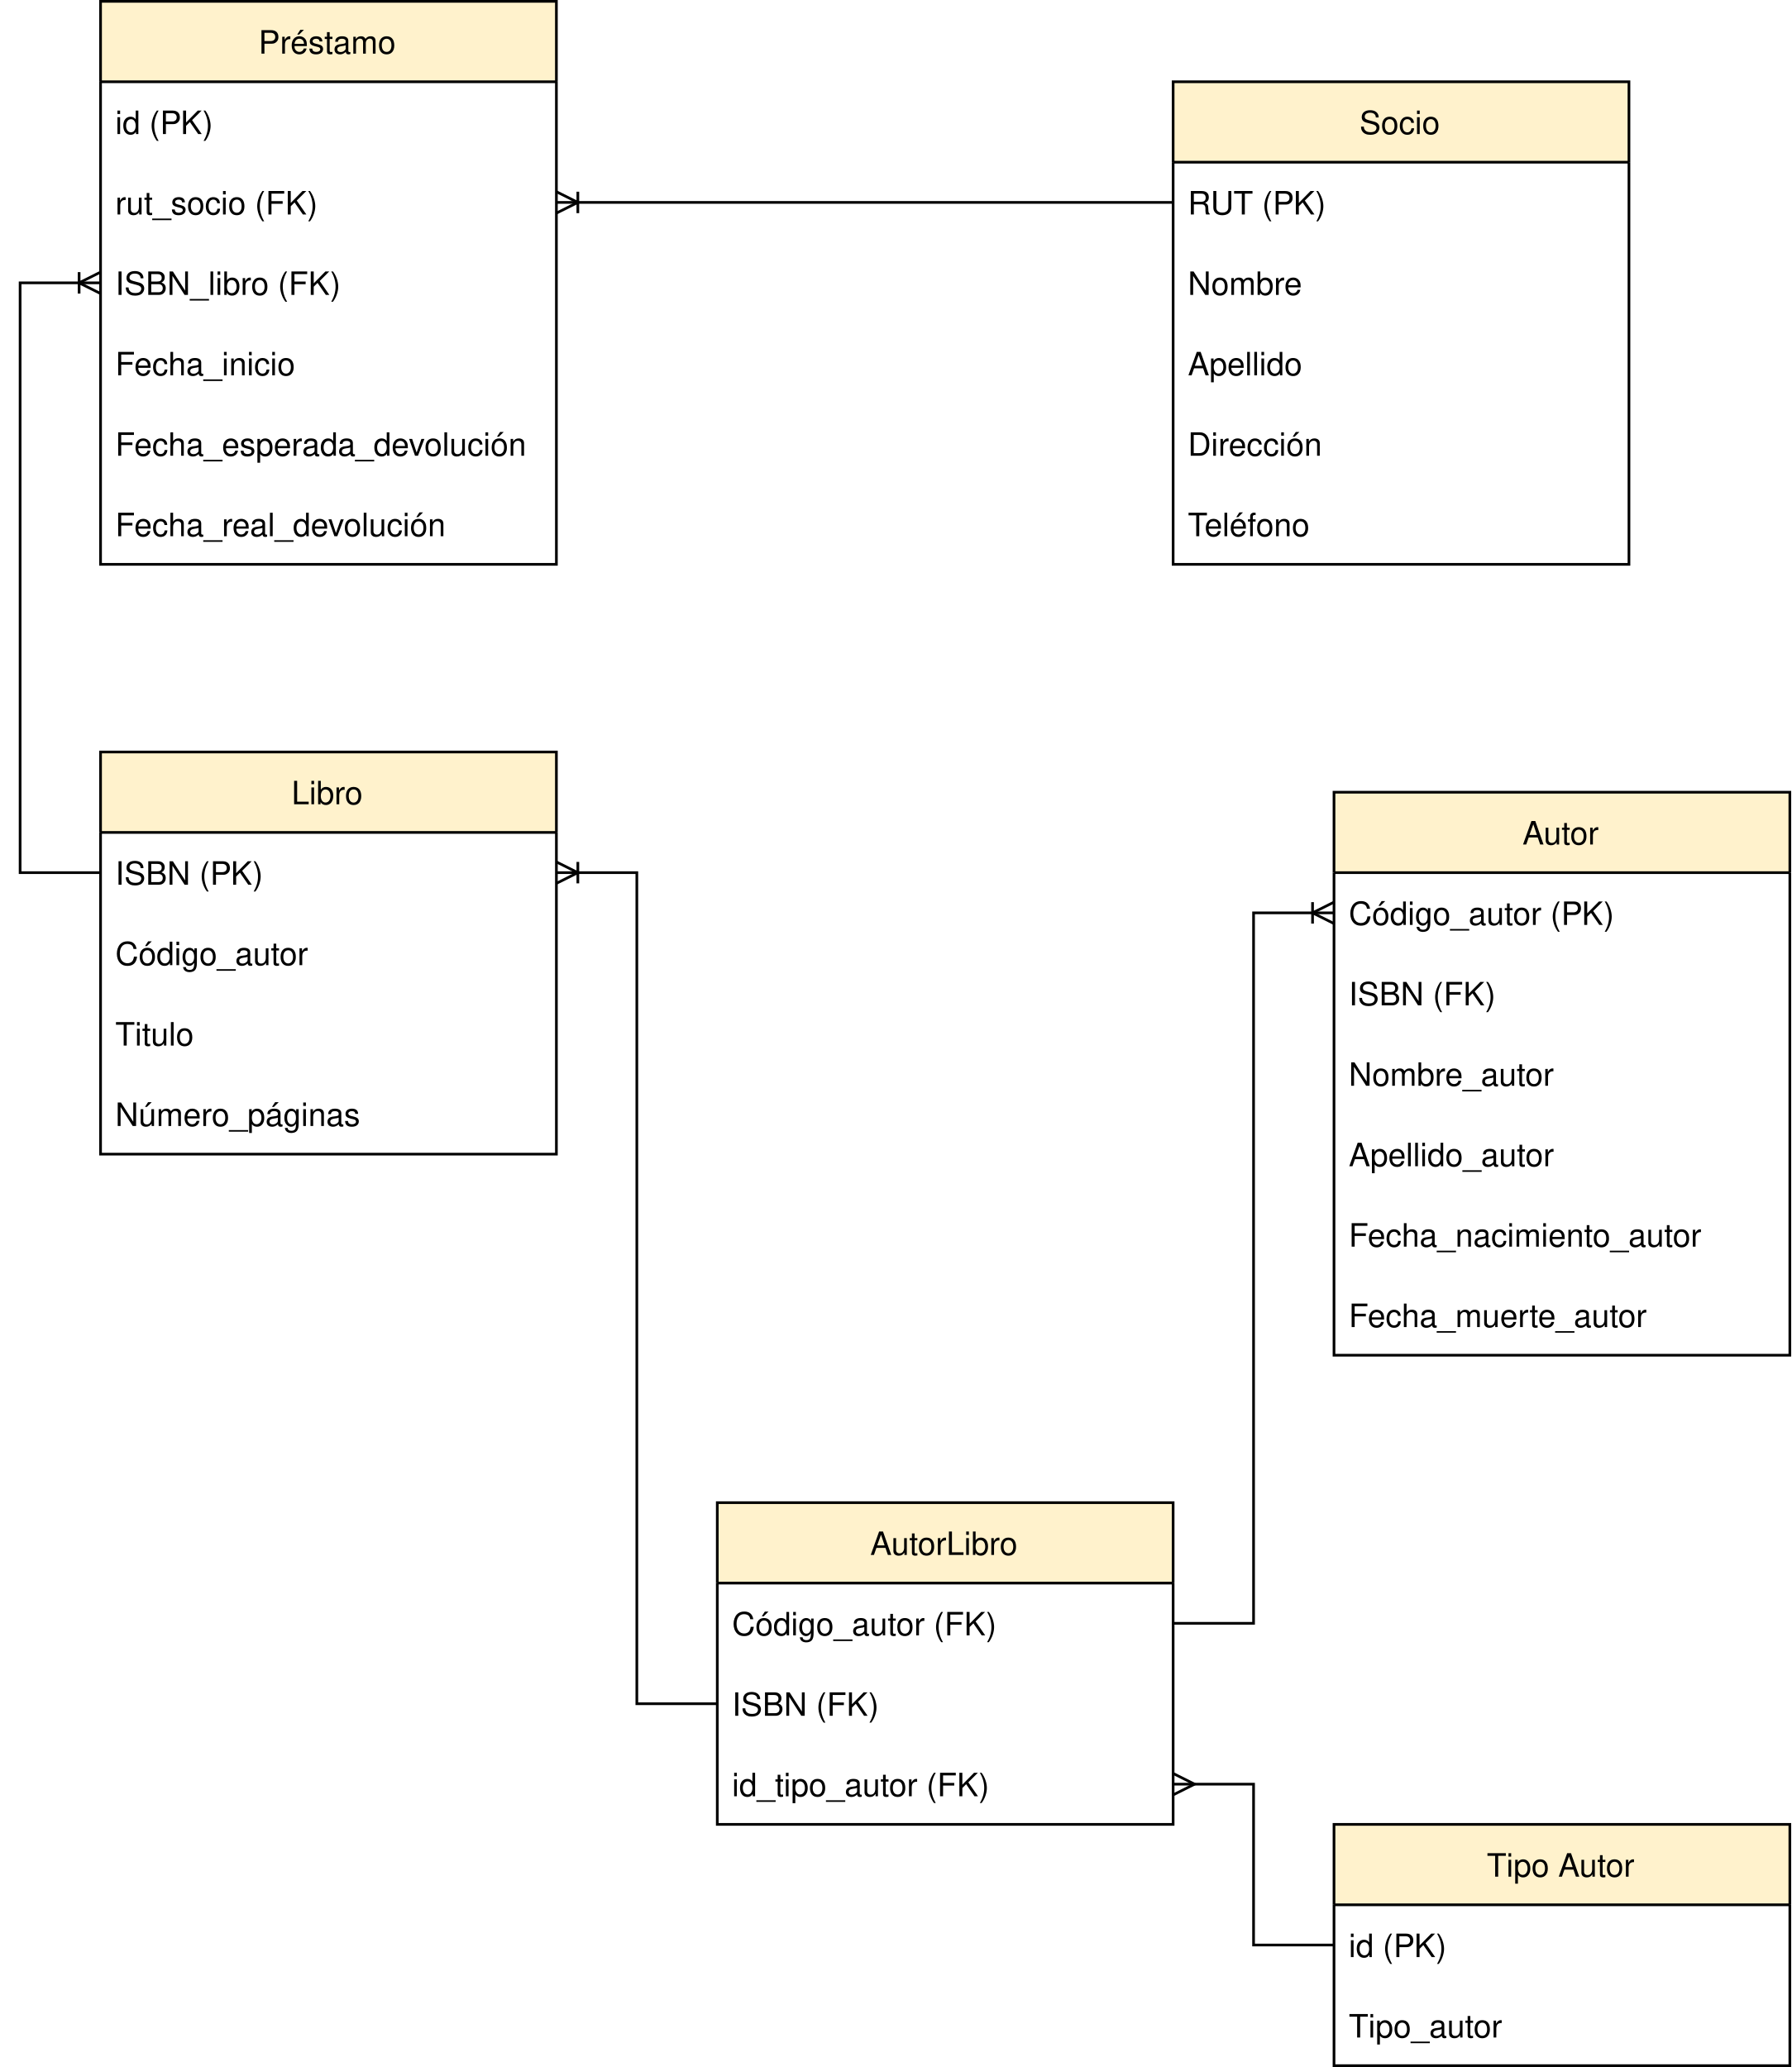
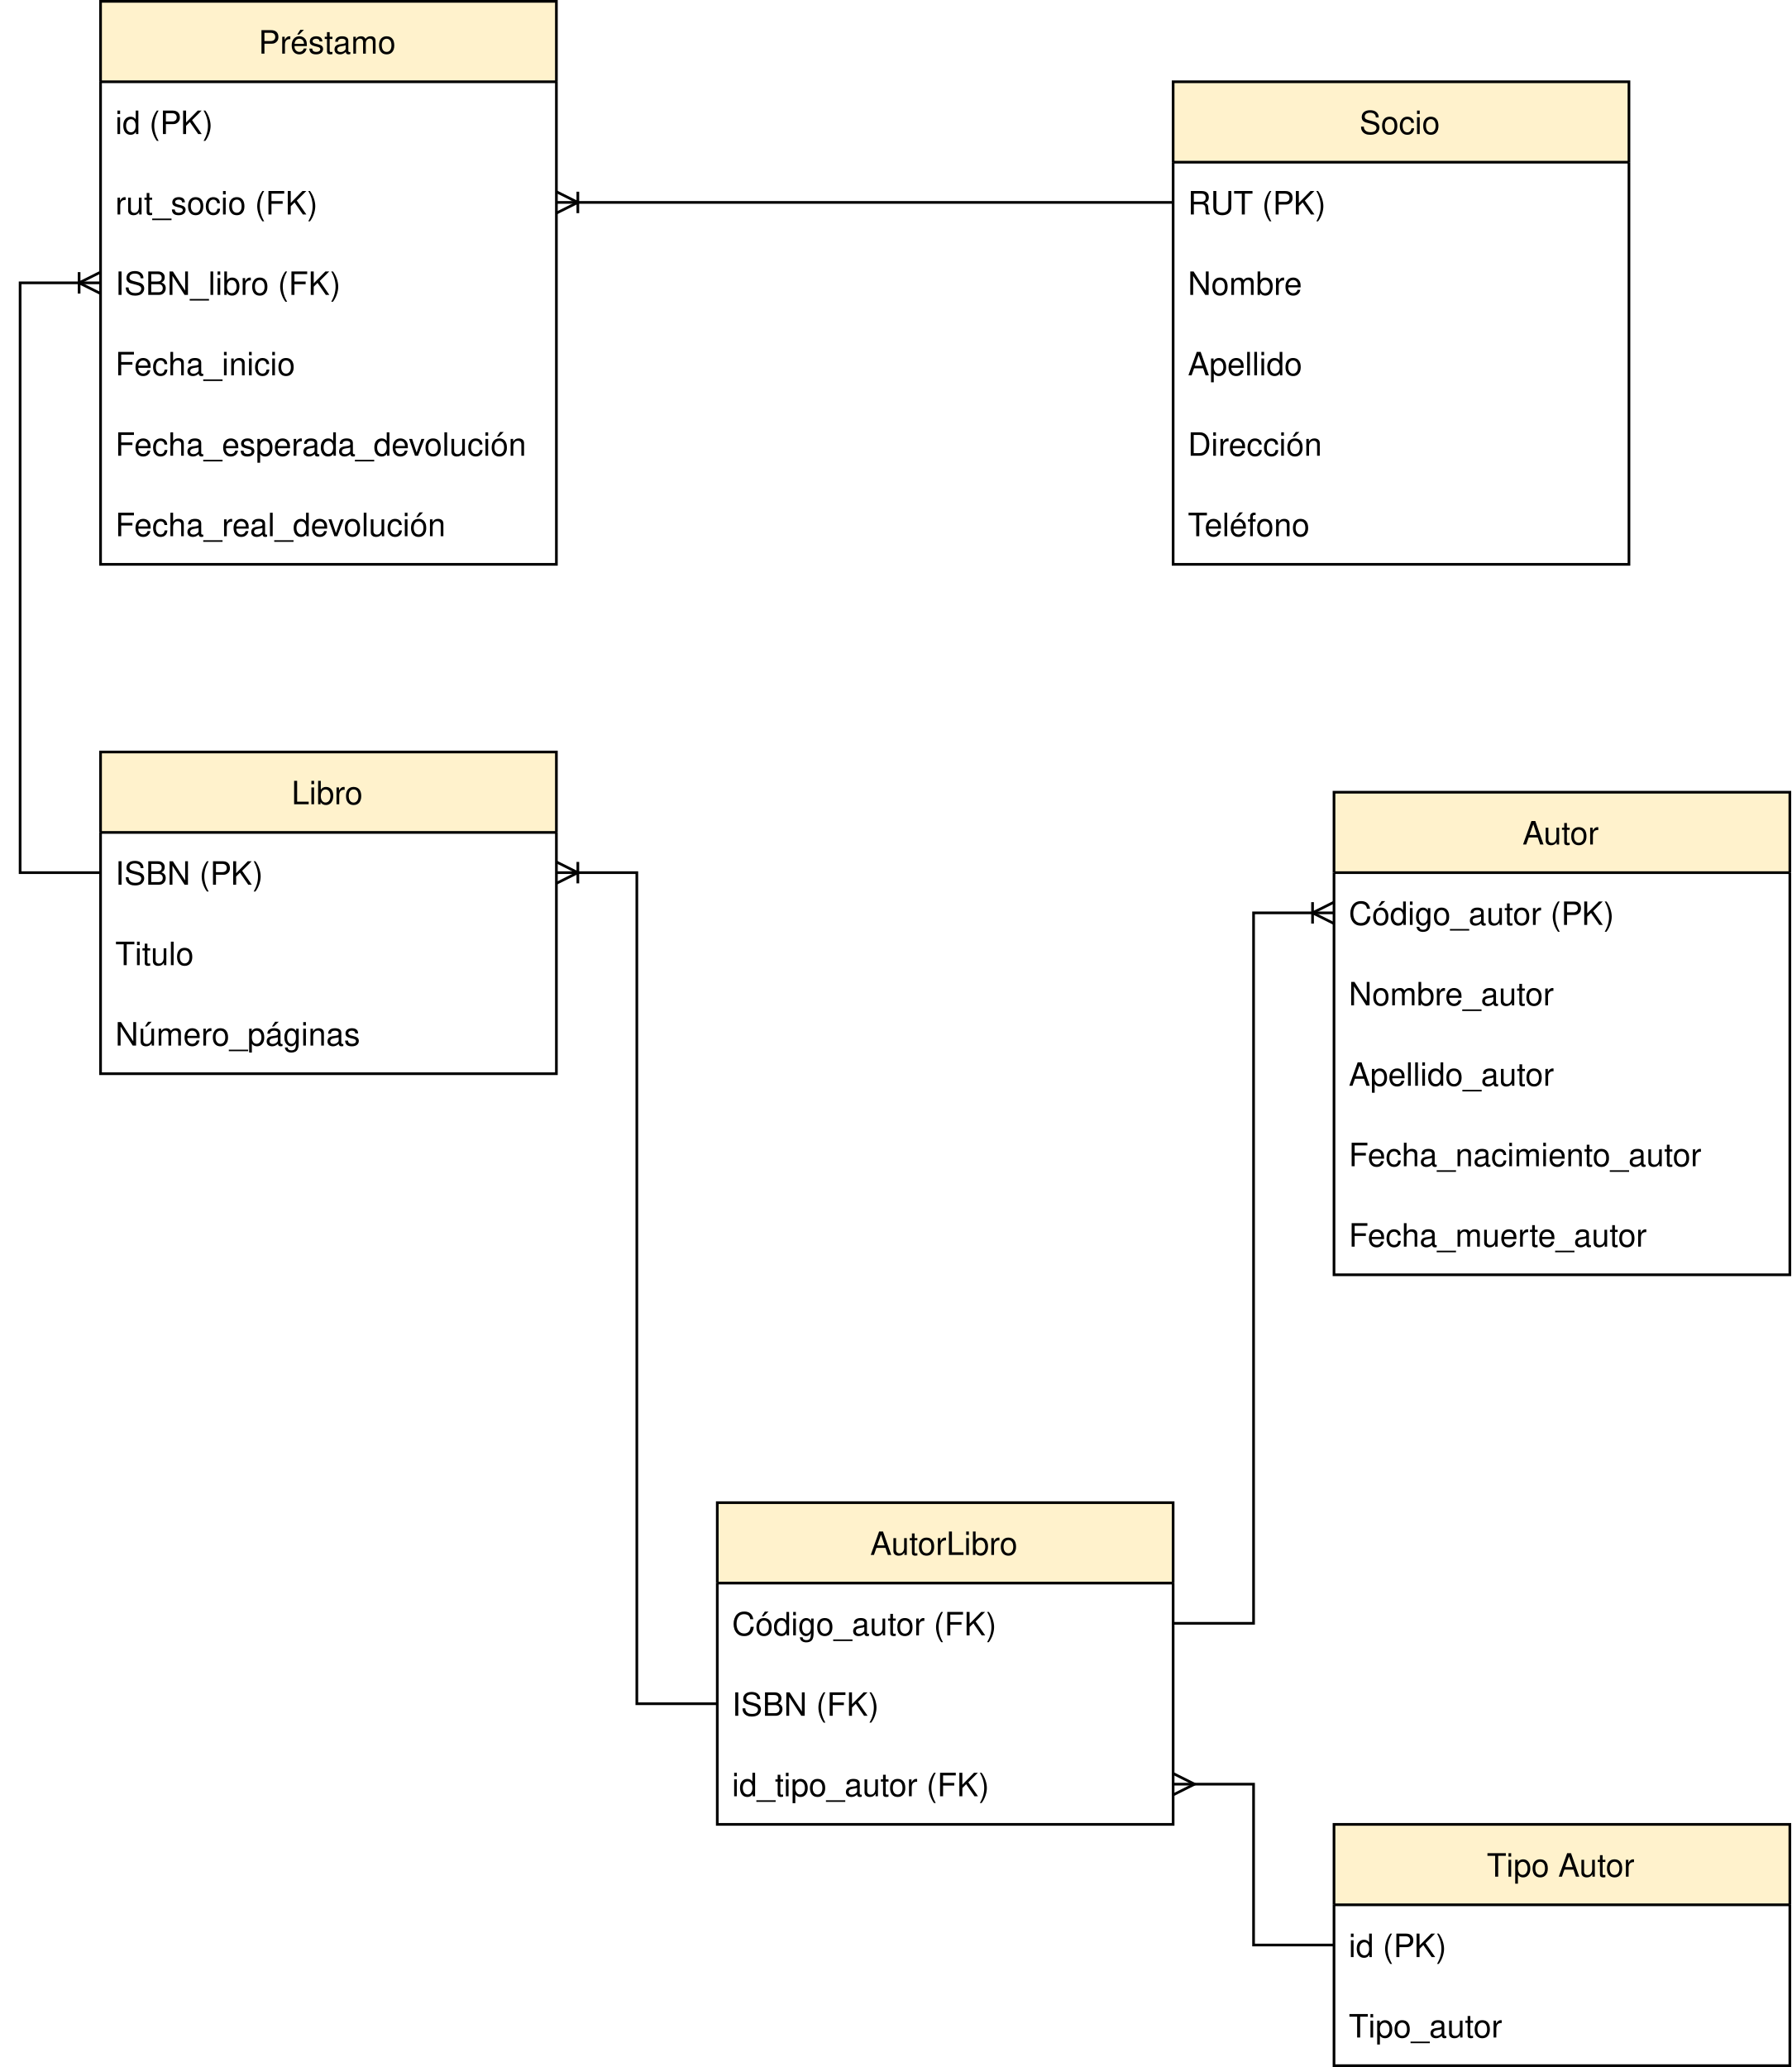
- <svg xmlns="http://www.w3.org/2000/svg" version="1.1" width="668px" height="771px" viewBox="-0.5 -0.5 668 771" content="&lt;mxfile host=&quot;app.diagrams.net&quot; modified=&quot;2022-03-11T01:37:59.929Z&quot; agent=&quot;5.0 (Windows NT 10.0; Win64; x64) AppleWebKit/537.36 (KHTML, like Gecko) Chrome/99.0.484.51 Safari/537.36&quot; etag=&quot;sdpvurZ4Fi4K7LZYhw0E&quot; version=&quot;17.1.1&quot; type=&quot;github&quot;&gt;&lt;diagram name=&quot;Biblioteca 1.2.3&quot; id=&quot;5uVEhYbLvPN3lr_-HyxT&quot;&gt;7Vxbb6M4FP41kXYfZhUg5PKYSzMz2rbqNlnt9ClywQneMThyTJPMr18DNjcnLW2hpCtLlQYfjo19vs/4XJh0rKl/+ErB1rshLsQds+seOtasY5pGrzfi/0SSYyLpWf1EsKHIFUqZYIF+QSHsCmmIXLgrKDJCMEPbotAhQQAdVpABSsm+qLYmuPjULdhARbBwAFal/yCXeYl0aA4y+TeINp58stEXC/aBVBYr2XnAJfucyLrqWFNKCEuu/MMU4sh4qV2uhvv1Qzj0/vrXvg1urz04Rl+Sweav6ZIugcKA1Tu0mQz9BHAo7HVHO1OrMx7tGPCJWDg7Smvu9sjHIOCtyZoEbCHudHnb8RB2r8GRhNEceXfnp2xNPELRL64PML9lcAG/TZkgi9UtaCyinmJMCndc504u3CiJbsChoHgNdkzOhmAMtjv0GM8v6ugDukHBhDBGfKG0RhhPCSY0Xpw1n8/N6ZTLK9pb4PIEKYOHHNuE/b9C4kNGj1xF3pVUEntpKJr7jJjGQMi8HCnTzQTEZtikQ2eA8wuB+SvwtxT8ubrZ/e3uz98V7PkiWQwdJT+hNFtAEjLkLClEAKNNwJsYrqNukZUQ35ZjIfaR60YjT3Zb4KBgcx2rzXqZ5F4YIBIR3n2N493n8Y6QjzDZEhSw2CD2hP9xE027f9gdm891yttG1uZ/kTplUxLw6QMUwwo5W/YwYsyEEgYYeEy5XJEAZmUCCMCtioBbTeHdU/CmIVvtiINIBPtcw94E7P22YbcV2L8vJrcrjB6pxr053Edt495XcJ9DxwMrFKB4x2vI64Y8PeJbw3xwBnO420IKXLBy4RPBoYMiP29iBZoFDbDAbpsFwzMsoBBgzYAPYEBV374xBowUBizIqZe+DuneE9LZpZDOMCrinhKkduDlDHLI3/+91FFdVQ6MKnPgUqI6w1AQvyX+I4Ua7frRbj2YM9Sk3XjL+yFXe/QN4N16EGeoSboZotDR/luDqLcfxxlqrm4JcZKc546a3utNoN563GaoqbrrJEun3fYa3fZyJcaqeqqnDKkfeTVZFyVptd9emQR2ZRZcjOOuJuumyaHuog1ZgZBxDDXy9SPfvhOvJuiWiIVYH+tNwN2+D69m427jjT72ISWrbezWGfxU5E/WBKifAO2783ICOQYoSEN3A6Ujxy2A2PEeYsAQCa6yO4m7lzhshhk5bMyXzhwM3HH0zRRvXt1zOizJDQiOsaHDwIWuMDM8IPYjd/0QXXPIktbskLs1O8pGwK3wI30Ob+R6Rc2sW9w6vhJSYQwSUgc+pyfMyL3WDXxuQBE9RSZ9liB5QnRPOXxSSGMonvKjnaaJeMZdtE1yiWKj6HGa5fxvsnTRKyObMpA1LA6UUlsOlJhGGShmbbrwdxBZTTYqRG6Zot3XUTS/7fjLyiMbEgCc33J1k7hfkcT2pZG4FDW9lcNm1y5uhn41DnPmgGNOTRxFZ+c7Ks63Jx57bloldWNYUOcXyfPr3U4nsrkn3X4d8L+rTld6a1oDu5pD0Ny3l6aa1z0R/Onovxoj0n30eaJ/U83wyoyP/iCvGcxbj/tNNb+blGp1sqcx0FuP/k01tSsrthr2xmC/gJj/3LeYATe6j/iCNf4N4t96Mc889xWmH0ar0Ng3h33rn1+aasY3jut0Nbf+4M4q5SX6varV3HLurL7/WKeme08Gd9rRr/QC+HzfZFpqmlQHd81i3npwZ6m5POSuGNrqDd84+K0HeZaazlOA/ugCn9FpvnryukP9xdqIxOfF2ohMn15McST9hky+jt5aHemVBrLLAzVc4bPUvGTrTP6EpWrpAbzIZFkO/P8x2Sp9ZtmrWOd7A5NtNAsDgldO9/v6G909rMLg8YvqhC/5YcwlusTWfIltUNUfG9VwJJ+EX3XB9a+bnCTAs5vnImOukzNWPbBlzvfWgNcN+EcGXCdn/OGOiv95fZTnIH/RRZGR7cW4KL1B8bAZvtlFsUqnVm3ONm9mPw6XqGc/sWdd/Qc=&lt;/diagram&gt;&lt;/mxfile&gt;" resource="https://app.diagrams.net/#HKarQuis%2FM5---Prueba%2Fmain%2FBiblioteca1-2-3.drawio.svg">
+ <svg xmlns="http://www.w3.org/2000/svg" version="1.1" width="668px" height="771px" viewBox="-0.5 -0.5 668 771" content="&lt;mxfile host=&quot;app.diagrams.net&quot; modified=&quot;2022-03-11T01:55:58.890Z&quot; agent=&quot;5.0 (Windows NT 10.0; Win64; x64) AppleWebKit/537.36 (KHTML, like Gecko) Chrome/99.0.484.51 Safari/537.36&quot; etag=&quot;dd18EvNEdI2Ru12JjLGu&quot; version=&quot;17.1.1&quot; type=&quot;github&quot;&gt;&lt;diagram name=&quot;Biblioteca 1.2.3&quot; id=&quot;5uVEhYbLvPN3lr_-HyxT&quot;&gt;7Vxbb+I4FP41SLsPsyIJ4fLIpcyMtlN1C6udPiGXGPCOEyPjtDC/fk8SOyQYSugkDV1ZqtT45Nixz/c55+KIhjP0t585Wq++MQ/Tht30tg1n1LBtq9Xqwb9IskskLaedCJaceFJpL5iQn1gKm1IaEg9vcoqCMSrIOi+csyDAc5GTIc7ZS15twWj+qWu0xJpgMkdUl/5DPLFKpF27s5d/wWS5Uk+22nLBPlLKciWbFfLYS0bk3DScIWdMJFf+dohpZLzULjfdl8Vj2F399a97F9zdrnCffEoGG1/SJV0Cx4Eod2g7GfoZ0VDa6543hk6j39sI5DO5cLFT1ty8EJ+iAFqDBQvERN5pQnu+ItS7RTsWRnOE7vMfqjVYMU5+gj6icMsCAdzmQpLFaeY0JlFPOSbHG9C5Vwu3DkTf0DaneIs2Qs2GUYrWG/IUzy/q6CO+JMGACcF8qbQglA4ZZTxenDMej+3hEOQF7S1xecZc4G2GbdL+nzHzseA7UFF3FZXkXurK5suemFZHylYZUqabCcnNsEyH3gMOFxLzC/B3NPxB3W7+dv/n7xr2sEgRQ8fZD6zMFrCEDBlLShGiZBlAk+JF1C2yEoFt2Zdin3heNPJgs0ZzEixvY7VRay95kAaIRAy6L2i8+1bQEcMIgzUjgYgN4g7gD0w0bP7hNlyY6xDa1r4Nf5E6F0MWwPQRiWHFwJYXHDFmwJlAAj2lXC5IALswASTgTkHAnarwbml481DMNmxOWAT72MBeBeztumF3Ndi/TgZ3M0qeuMG9Otx7dePe1nAf4/kKzUhA4h1vIC8b8tTF14Z55wTmeLPGHHlo5uFnRsM5ieK8gRMYFlTAArduFnRPsIBjRA0D3oEBRWP7yhjQ0xgwYcde+ial+5WUzj1I6SyrIO4pQUoHXs0gg/zD31OT1RXlQK8wB64lq7MsDfE75j9xbNAuH+3akzlLL9r119CPeCairwDv2pM4Sy/SjQjHcxO/VYh6/XmcpdfqppgmxXkI1MxerwL12vM2Sy/V3SZVOhO2lxi2H57EOEW9etqxfOT1Yl1UpDVxe2ESuIVZcDWBu16mmRIRUvNyrwLu+iN3vSZzF8dwfR9zNlvHzt2CdyM82RCgfALUHsor55EhgAY09pZYeXMwABG7B0yRICy42d9JfH7itSEfBK8tfOXRceD1ow9noHnzAGyYsm8o2MV2DgMPe9LKeEvE98z1Y3QNiCWt0TZza7RTjQCs8D19DjQyvaLmvlvc2l2IqDQGC/kcv6YnzQihyxK/NqAMoSOTvsqPLCGax7y+EvIYiufsaMdpIp9xH+2STLXQyocd9mERMFm67LUnmzaQ080PpIUliWm0gWLWpgv/BSLrFSeNyDVTtHkZRbPbDt5VK7ZkAaLZLVc2idsFSexeG4kPQue3cthuuvnN0C7GYWAO2mXUpCc6Od9efr4t+dhT0zpQt7o5dbhInl/udjpS0gsF+HOT9Z3faRcc1hy8NZ2OWywgqO6wxtaLe8OkrOeRJZuhhAUmBSzGiHQffZwU0NYLPsnZjcLegF466LUngrZe61FHOAb2ymCvP/079W1WADb3CazXwF8d/PUf6dinvsryw2gVBvvqsK/9YMfWa39xiG9Od8qP852DFLXdqv10R/HqXJxvvsQv9AL4eN9oOXrFTB3vGcyrwbz2MN/RyzrEmwmyNhu+cvBrD/YdvbKjAf3eZz3WOxTSL3PqZ8vkCp+zZXJVSbuaOnn6TYl6Hb21UN46GMg9HKjiwx5H/xKtdiZ/wFNLFQGcZbI6Gfr/Mdk5+OyqVfDI5w1MdskoDBidzZtfF1/45nEWBk+f9CB8Cs4YJOa0pfrTlk7ReKxXgks+Cr8egptfOzhKgFc3z1XmXEdnrEdg00zsbQAvG/D3TLiOzvjdAxX/48Yor0F+NkRRme3VhCitTt7ZdN8cojgHXqu0YBua+x+LStT3P7nl3PwH&lt;/diagram&gt;&lt;/mxfile&gt;" resource="https://app.diagrams.net/#HKarQuis%2FM5---Prueba%2Fmain%2FBiblioteca1-2-3.drawio.svg">
  <defs>
    <clipPath id="mx-clip-41-30-162-30-0">
      <rect x="41" y="30" width="162" height="30" />
    </clipPath>
    <clipPath id="mx-clip-41-60-162-30-0">
      <rect x="41" y="60" width="162" height="30" />
    </clipPath>
    <clipPath id="mx-clip-41-90-162-30-0">
      <rect x="41" y="90" width="162" height="30" />
    </clipPath>
    <clipPath id="mx-clip-41-120-162-30-0">
      <rect x="41" y="120" width="162" height="30" />
    </clipPath>
    <clipPath id="mx-clip-41-150-162-30-0">
      <rect x="41" y="150" width="162" height="30" />
    </clipPath>
    <clipPath id="mx-clip-41-180-162-30-0">
      <rect x="41" y="180" width="162" height="30" />
    </clipPath>
    <clipPath id="mx-clip-441-60-162-30-0">
      <rect x="441" y="60" width="162" height="30" />
    </clipPath>
    <clipPath id="mx-clip-441-90-162-30-0">
      <rect x="441" y="90" width="162" height="30" />
    </clipPath>
    <clipPath id="mx-clip-441-120-162-30-0">
      <rect x="441" y="120" width="162" height="30" />
    </clipPath>
    <clipPath id="mx-clip-441-150-162-30-0">
      <rect x="441" y="150" width="162" height="30" />
    </clipPath>
    <clipPath id="mx-clip-441-180-162-30-0">
      <rect x="441" y="180" width="162" height="30" />
    </clipPath>
    <clipPath id="mx-clip-41-310-162-30-0">
      <rect x="41" y="310" width="162" height="30" />
    </clipPath>
    <clipPath id="mx-clip-41-340-162-30-0">
      <rect x="41" y="340" width="162" height="30" />
    </clipPath>
    <clipPath id="mx-clip-41-370-162-30-0">
      <rect x="41" y="370" width="162" height="30" />
    </clipPath>
-     <clipPath id="mx-clip-41-400-162-30-0">
-       <rect x="41" y="400" width="162" height="30" />
-     </clipPath>
    <clipPath id="mx-clip-501-325-162-30-0">
      <rect x="501" y="325" width="162" height="30" />
    </clipPath>
    <clipPath id="mx-clip-501-355-162-30-0">
      <rect x="501" y="355" width="162" height="30" />
    </clipPath>
    <clipPath id="mx-clip-501-385-162-30-0">
      <rect x="501" y="385" width="162" height="30" />
    </clipPath>
    <clipPath id="mx-clip-501-415-162-30-0">
      <rect x="501" y="415" width="162" height="30" />
    </clipPath>
    <clipPath id="mx-clip-501-445-162-30-0">
      <rect x="501" y="445" width="162" height="30" />
-     </clipPath>
-     <clipPath id="mx-clip-501-475-162-30-0">
-       <rect x="501" y="475" width="162" height="30" />
    </clipPath>
    <clipPath id="mx-clip-271-590-162-30-0">
      <rect x="271" y="590" width="162" height="30" />
    </clipPath>
    <clipPath id="mx-clip-271-620-162-30-0">
      <rect x="271" y="620" width="162" height="30" />
    </clipPath>
    <clipPath id="mx-clip-271-650-162-30-0">
      <rect x="271" y="650" width="162" height="30" />
    </clipPath>
    <clipPath id="mx-clip-501-710-162-30-0">
      <rect x="501" y="710" width="162" height="30" />
    </clipPath>
    <clipPath id="mx-clip-501-740-162-30-0">
      <rect x="501" y="740" width="162" height="30" />
    </clipPath>
  </defs>
  <g>
    <path d="M 37 30 L 37 0 L 207 0 L 207 30" fill="#fff2cc" stroke="rgb(0, 0, 0)" stroke-miterlimit="10" pointer-events="all" />
    <path d="M 37 30 L 37 210 L 207 210 L 207 30" fill="none" stroke="rgb(0, 0, 0)" stroke-miterlimit="10" pointer-events="none" />
    <path d="M 37 30 L 207 30" fill="none" stroke="rgb(0, 0, 0)" stroke-miterlimit="10" pointer-events="none" />
    <g fill="rgb(0, 0, 0)" font-family="Helvetica" pointer-events="none" text-anchor="middle" font-size="12px">
      <text x="121.5" y="19.5">Préstamo</text>
    </g>
    <g fill="rgb(0, 0, 0)" font-family="Helvetica" pointer-events="none" clip-path="url(#mx-clip-41-30-162-30-0)" font-size="12px">
      <text x="42.5" y="49.5">id (PK)</text>
    </g>
    <g fill="rgb(0, 0, 0)" font-family="Helvetica" pointer-events="none" clip-path="url(#mx-clip-41-60-162-30-0)" font-size="12px">
      <text x="42.5" y="79.5">rut_socio (FK)</text>
    </g>
    <g fill="rgb(0, 0, 0)" font-family="Helvetica" pointer-events="none" clip-path="url(#mx-clip-41-90-162-30-0)" font-size="12px">
      <text x="42.5" y="109.5">ISBN_libro (FK)</text>
    </g>
    <g fill="rgb(0, 0, 0)" font-family="Helvetica" pointer-events="none" clip-path="url(#mx-clip-41-120-162-30-0)" font-size="12px">
      <text x="42.5" y="139.5">Fecha_inicio</text>
    </g>
    <g fill="rgb(0, 0, 0)" font-family="Helvetica" pointer-events="none" clip-path="url(#mx-clip-41-150-162-30-0)" font-size="12px">
      <text x="42.5" y="169.5">Fecha_esperada_devolución</text>
    </g>
    <g fill="rgb(0, 0, 0)" font-family="Helvetica" pointer-events="none" clip-path="url(#mx-clip-41-180-162-30-0)" font-size="12px">
      <text x="42.5" y="199.5">Fecha_real_devolución</text>
    </g>
    <path d="M 437 60 L 437 30 L 607 30 L 607 60" fill="#fff2cc" stroke="rgb(0, 0, 0)" stroke-miterlimit="10" pointer-events="none" />
    <path d="M 437 60 L 437 210 L 607 210 L 607 60" fill="none" stroke="rgb(0, 0, 0)" stroke-miterlimit="10" pointer-events="none" />
    <path d="M 437 60 L 607 60" fill="none" stroke="rgb(0, 0, 0)" stroke-miterlimit="10" pointer-events="none" />
    <g fill="rgb(0, 0, 0)" font-family="Helvetica" pointer-events="none" text-anchor="middle" font-size="12px">
      <text x="521.5" y="49.5">Socio</text>
    </g>
    <g fill="rgb(0, 0, 0)" font-family="Helvetica" pointer-events="none" clip-path="url(#mx-clip-441-60-162-30-0)" font-size="12px">
      <text x="442.5" y="79.5">RUT (PK)</text>
    </g>
    <g fill="rgb(0, 0, 0)" font-family="Helvetica" pointer-events="none" clip-path="url(#mx-clip-441-90-162-30-0)" font-size="12px">
      <text x="442.5" y="109.5">Nombre</text>
    </g>
    <g fill="rgb(0, 0, 0)" font-family="Helvetica" pointer-events="none" clip-path="url(#mx-clip-441-120-162-30-0)" font-size="12px">
      <text x="442.5" y="139.5">Apellido</text>
    </g>
    <g fill="rgb(0, 0, 0)" font-family="Helvetica" pointer-events="none" clip-path="url(#mx-clip-441-150-162-30-0)" font-size="12px">
      <text x="442.5" y="169.5">Dirección</text>
    </g>
    <g fill="rgb(0, 0, 0)" font-family="Helvetica" pointer-events="none" clip-path="url(#mx-clip-441-180-162-30-0)" font-size="12px">
      <text x="442.5" y="199.5">Teléfono</text>
    </g>
    <path d="M 37 310 L 37 280 L 207 280 L 207 310" fill="#fff2cc" stroke="rgb(0, 0, 0)" stroke-miterlimit="10" pointer-events="none" />
-     <path d="M 37 310 L 37 430 L 207 430 L 207 310" fill="none" stroke="rgb(0, 0, 0)" stroke-miterlimit="10" pointer-events="none" />
+     <path d="M 37 310 L 37 400 L 207 400 L 207 310" fill="none" stroke="rgb(0, 0, 0)" stroke-miterlimit="10" pointer-events="none" />
    <path d="M 37 310 L 207 310" fill="none" stroke="rgb(0, 0, 0)" stroke-miterlimit="10" pointer-events="none" />
    <g fill="rgb(0, 0, 0)" font-family="Helvetica" pointer-events="none" text-anchor="middle" font-size="12px">
      <text x="121.5" y="299.5">Libro</text>
    </g>
    <g fill="rgb(0, 0, 0)" font-family="Helvetica" pointer-events="none" clip-path="url(#mx-clip-41-310-162-30-0)" font-size="12px">
      <text x="42.5" y="329.5">ISBN (PK)</text>
    </g>
    <g fill="rgb(0, 0, 0)" font-family="Helvetica" pointer-events="none" clip-path="url(#mx-clip-41-340-162-30-0)" font-size="12px">
-       <text x="42.5" y="359.5">Código_autor</text>
+       <text x="42.5" y="359.5">Titulo</text>
    </g>
    <g fill="rgb(0, 0, 0)" font-family="Helvetica" pointer-events="none" clip-path="url(#mx-clip-41-370-162-30-0)" font-size="12px">
-       <text x="42.5" y="389.5">Titulo</text>
-     </g>
-     <g fill="rgb(0, 0, 0)" font-family="Helvetica" pointer-events="none" clip-path="url(#mx-clip-41-400-162-30-0)" font-size="12px">
-       <text x="42.5" y="419.5">Número_páginas</text>
+       <text x="42.5" y="389.5">Número_páginas</text>
    </g>
    <path d="M 437 75 L 407 75 L 237 75 L 207 75" fill="none" stroke="rgb(0, 0, 0)" stroke-miterlimit="10" pointer-events="none" />
    <path d="M 215 71 L 215 79 M 207 79 L 215 75 L 207 71" fill="none" stroke="rgb(0, 0, 0)" stroke-miterlimit="10" pointer-events="none" />
    <path d="M 37 325 L 7 325 L 7 105 L 37 105" fill="none" stroke="rgb(0, 0, 0)" stroke-miterlimit="10" pointer-events="none" />
    <path d="M 29 109 L 29 101 M 37 101 L 29 105 L 37 109" fill="none" stroke="rgb(0, 0, 0)" stroke-miterlimit="10" pointer-events="none" />
    <path d="M 497 325 L 497 295 L 667 295 L 667 325" fill="#fff2cc" stroke="rgb(0, 0, 0)" stroke-miterlimit="10" pointer-events="none" />
-     <path d="M 497 325 L 497 505 L 667 505 L 667 325" fill="none" stroke="rgb(0, 0, 0)" stroke-miterlimit="10" pointer-events="none" />
+     <path d="M 497 325 L 497 475 L 667 475 L 667 325" fill="none" stroke="rgb(0, 0, 0)" stroke-miterlimit="10" pointer-events="none" />
    <path d="M 497 325 L 667 325" fill="none" stroke="rgb(0, 0, 0)" stroke-miterlimit="10" pointer-events="none" />
    <g fill="rgb(0, 0, 0)" font-family="Helvetica" pointer-events="none" text-anchor="middle" font-size="12px">
      <text x="581.5" y="314.5">Autor</text>
    </g>
    <g fill="rgb(0, 0, 0)" font-family="Helvetica" pointer-events="none" clip-path="url(#mx-clip-501-325-162-30-0)" font-size="12px">
      <text x="502.5" y="344.5">Código_autor (PK)</text>
    </g>
    <g fill="rgb(0, 0, 0)" font-family="Helvetica" pointer-events="none" clip-path="url(#mx-clip-501-355-162-30-0)" font-size="12px">
-       <text x="502.5" y="374.5">ISBN (FK)</text>
+       <text x="502.5" y="374.5">Nombre_autor</text>
    </g>
    <g fill="rgb(0, 0, 0)" font-family="Helvetica" pointer-events="none" clip-path="url(#mx-clip-501-385-162-30-0)" font-size="12px">
-       <text x="502.5" y="404.5">Nombre_autor</text>
+       <text x="502.5" y="404.5">Apellido_autor</text>
    </g>
    <g fill="rgb(0, 0, 0)" font-family="Helvetica" pointer-events="none" clip-path="url(#mx-clip-501-415-162-30-0)" font-size="12px">
-       <text x="502.5" y="434.5">Apellido_autor</text>
+       <text x="502.5" y="434.5">Fecha_nacimiento_autor</text>
    </g>
    <g fill="rgb(0, 0, 0)" font-family="Helvetica" pointer-events="none" clip-path="url(#mx-clip-501-445-162-30-0)" font-size="12px">
-       <text x="502.5" y="464.5">Fecha_nacimiento_autor</text>
-     </g>
-     <g fill="rgb(0, 0, 0)" font-family="Helvetica" pointer-events="none" clip-path="url(#mx-clip-501-475-162-30-0)" font-size="12px">
-       <text x="502.5" y="494.5">Fecha_muerte_autor</text>
+       <text x="502.5" y="464.5">Fecha_muerte_autor</text>
    </g>
    <path d="M 267 590 L 267 560 L 437 560 L 437 590" fill="#fff2cc" stroke="rgb(0, 0, 0)" stroke-miterlimit="10" pointer-events="none" />
    <path d="M 267 590 L 267 680 L 437 680 L 437 590" fill="none" stroke="rgb(0, 0, 0)" stroke-miterlimit="10" pointer-events="none" />
    <path d="M 267 590 L 437 590" fill="none" stroke="rgb(0, 0, 0)" stroke-miterlimit="10" pointer-events="none" />
    <g fill="rgb(0, 0, 0)" font-family="Helvetica" pointer-events="none" text-anchor="middle" font-size="12px">
      <text x="351.5" y="579.5">AutorLibro</text>
    </g>
    <g fill="rgb(0, 0, 0)" font-family="Helvetica" pointer-events="none" clip-path="url(#mx-clip-271-590-162-30-0)" font-size="12px">
      <text x="272.5" y="609.5">Código_autor (FK)</text>
    </g>
    <g fill="rgb(0, 0, 0)" font-family="Helvetica" pointer-events="none" clip-path="url(#mx-clip-271-620-162-30-0)" font-size="12px">
      <text x="272.5" y="639.5">ISBN (FK)</text>
    </g>
    <g fill="rgb(0, 0, 0)" font-family="Helvetica" pointer-events="none" clip-path="url(#mx-clip-271-650-162-30-0)" font-size="12px">
      <text x="272.5" y="669.5">id_tipo_autor (FK)</text>
    </g>
    <path d="M 437 605 L 467 605 L 467 472.5 L 467 340 L 497 340" fill="none" stroke="rgb(0, 0, 0)" stroke-miterlimit="10" pointer-events="none" />
    <path d="M 489 344 L 489 336 M 497 336 L 489 340 L 497 344" fill="none" stroke="rgb(0, 0, 0)" stroke-miterlimit="10" pointer-events="none" />
    <path d="M 267 635 L 237 635 L 237 325 L 207 325" fill="none" stroke="rgb(0, 0, 0)" stroke-miterlimit="10" pointer-events="none" />
    <path d="M 215 321 L 215 329 M 207 329 L 215 325 L 207 321" fill="none" stroke="rgb(0, 0, 0)" stroke-miterlimit="10" pointer-events="none" />
    <path d="M 497 710 L 497 680 L 667 680 L 667 710" fill="#fff2cc" stroke="rgb(0, 0, 0)" stroke-miterlimit="10" pointer-events="none" />
    <path d="M 497 710 L 497 770 L 667 770 L 667 710" fill="none" stroke="rgb(0, 0, 0)" stroke-miterlimit="10" pointer-events="none" />
    <path d="M 497 710 L 667 710" fill="none" stroke="rgb(0, 0, 0)" stroke-miterlimit="10" pointer-events="none" />
    <g fill="rgb(0, 0, 0)" font-family="Helvetica" pointer-events="none" text-anchor="middle" font-size="12px">
      <text x="581.5" y="699.5">Tipo Autor</text>
    </g>
    <g fill="rgb(0, 0, 0)" font-family="Helvetica" pointer-events="none" clip-path="url(#mx-clip-501-710-162-30-0)" font-size="12px">
      <text x="502.5" y="729.5">id (PK)</text>
    </g>
    <g fill="rgb(0, 0, 0)" font-family="Helvetica" pointer-events="none" clip-path="url(#mx-clip-501-740-162-30-0)" font-size="12px">
      <text x="502.5" y="759.5">Tipo_autor</text>
    </g>
    <path d="M 497 725 L 467 725 L 467 665 L 437 665" fill="none" stroke="rgb(0, 0, 0)" stroke-miterlimit="10" pointer-events="none" />
    <path d="M 437 669 L 445 665 L 437 661" fill="none" stroke="rgb(0, 0, 0)" stroke-miterlimit="10" pointer-events="none" />
  </g>
</svg>
